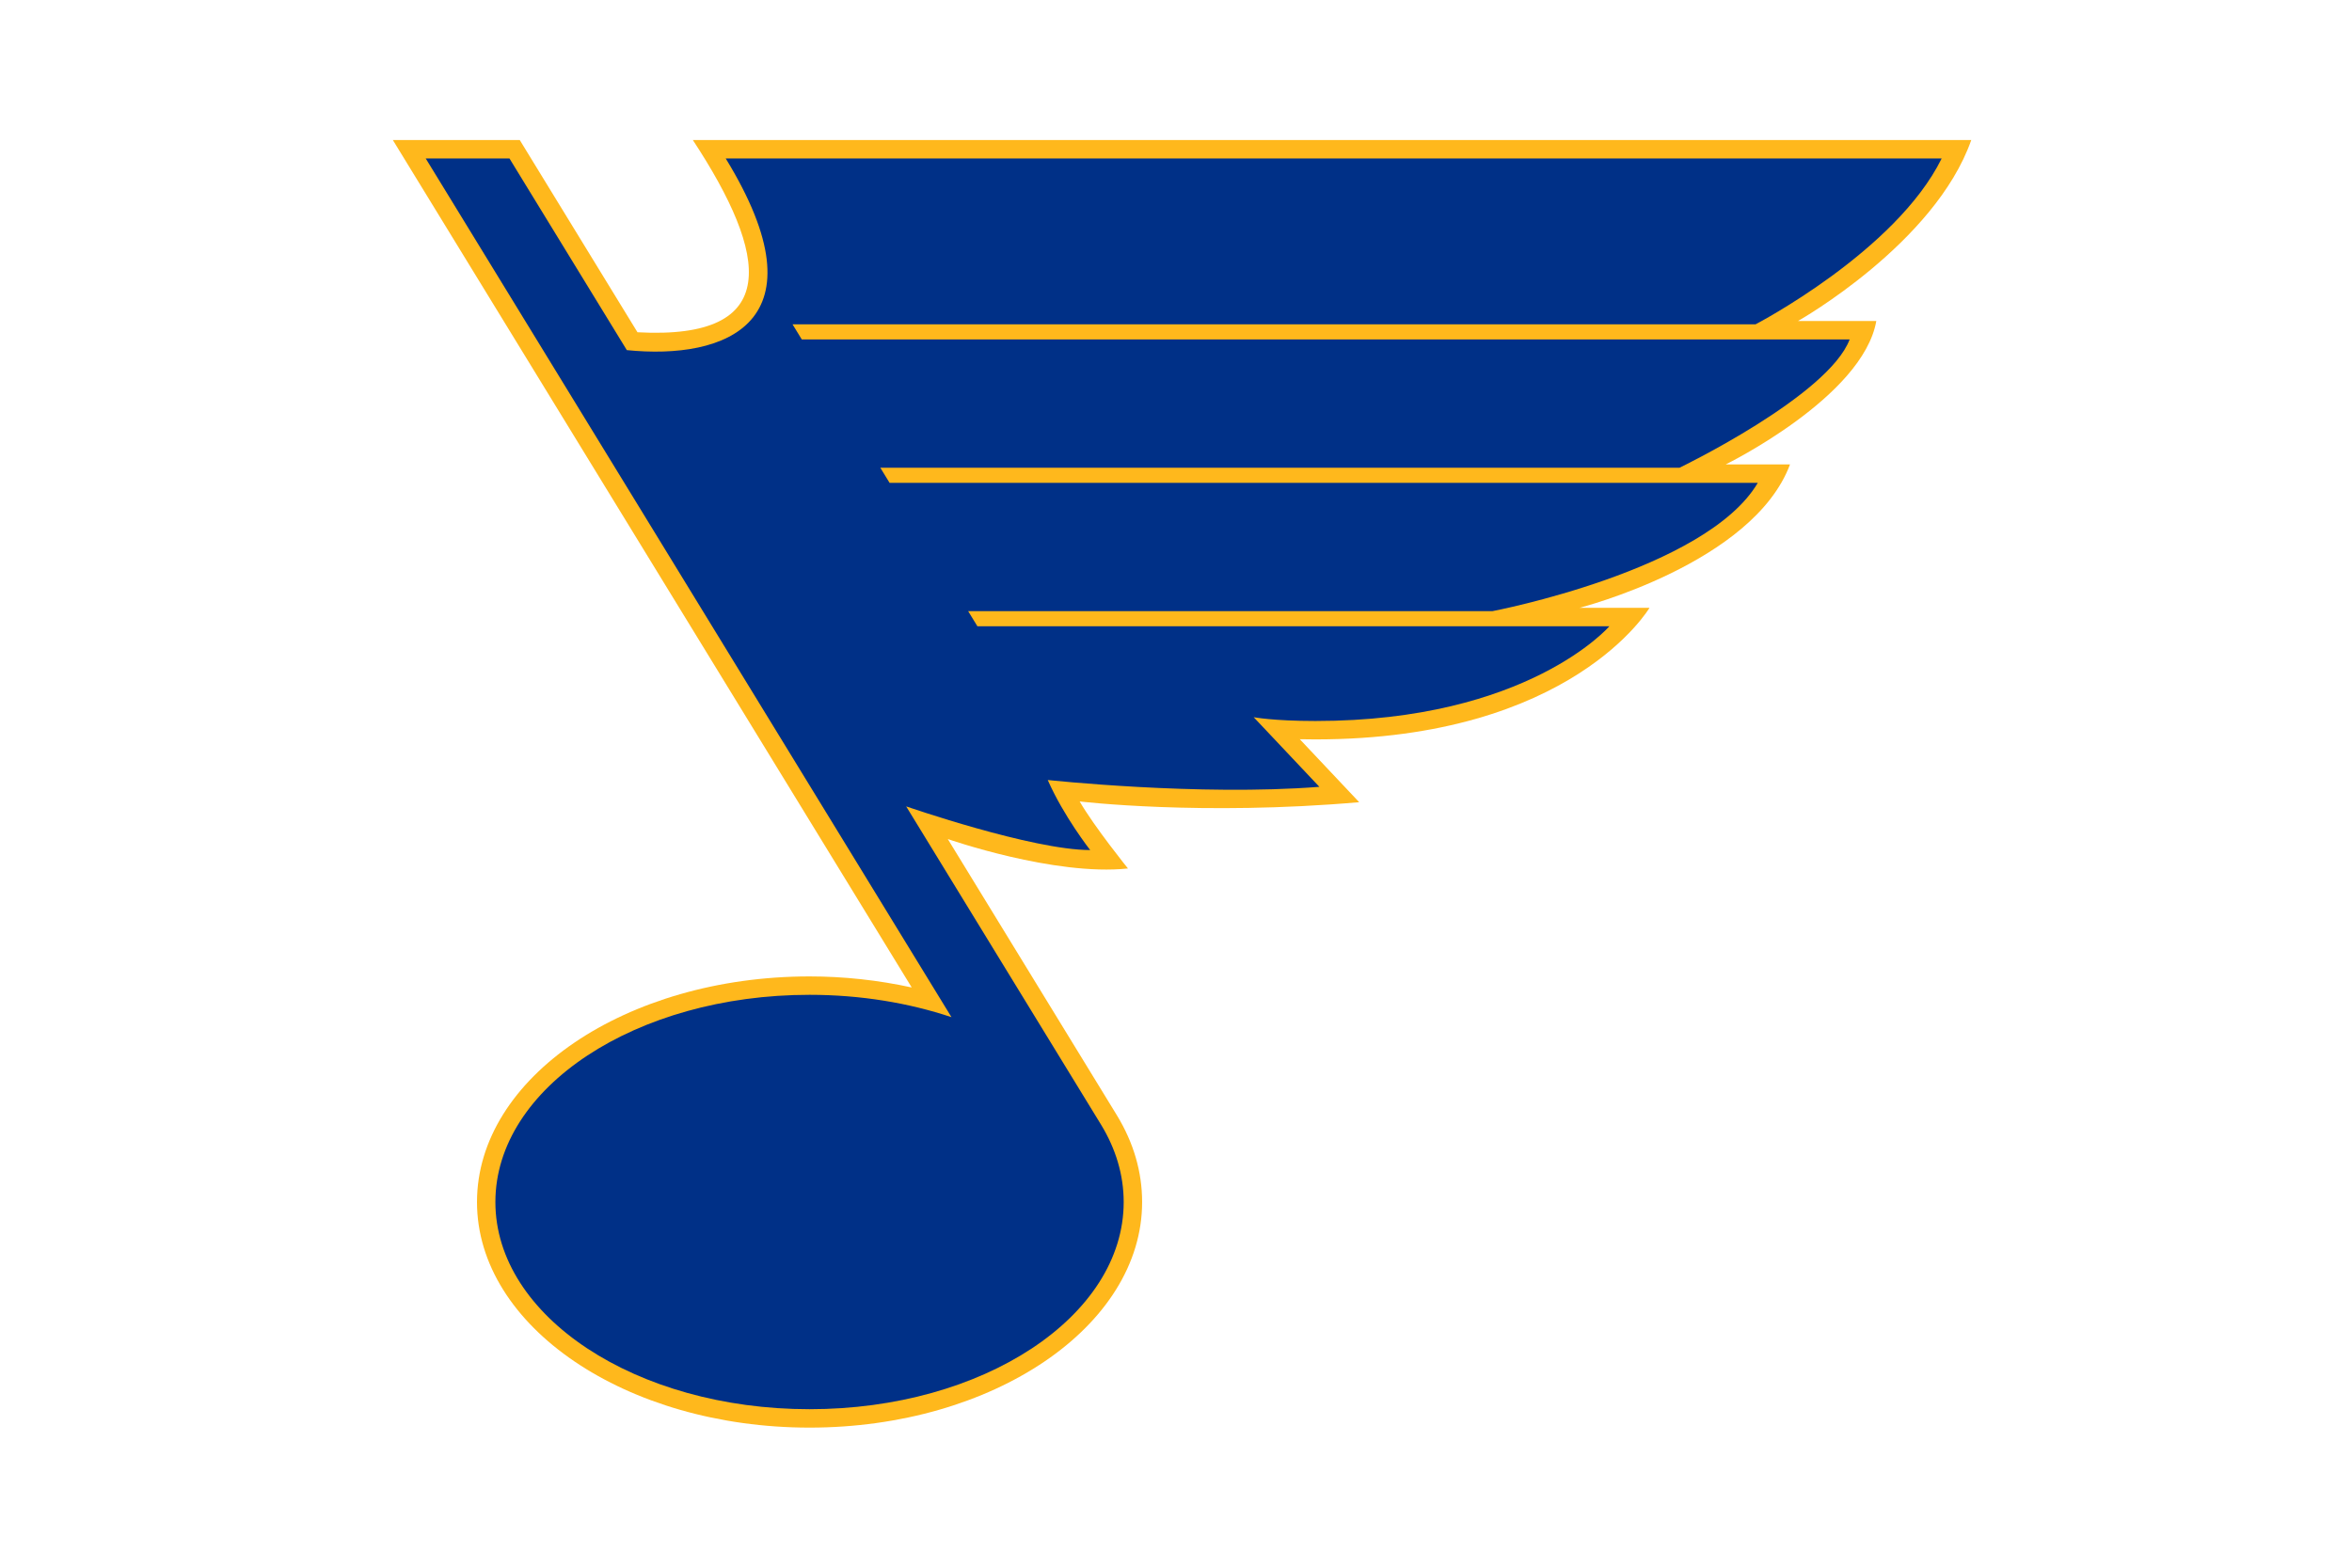
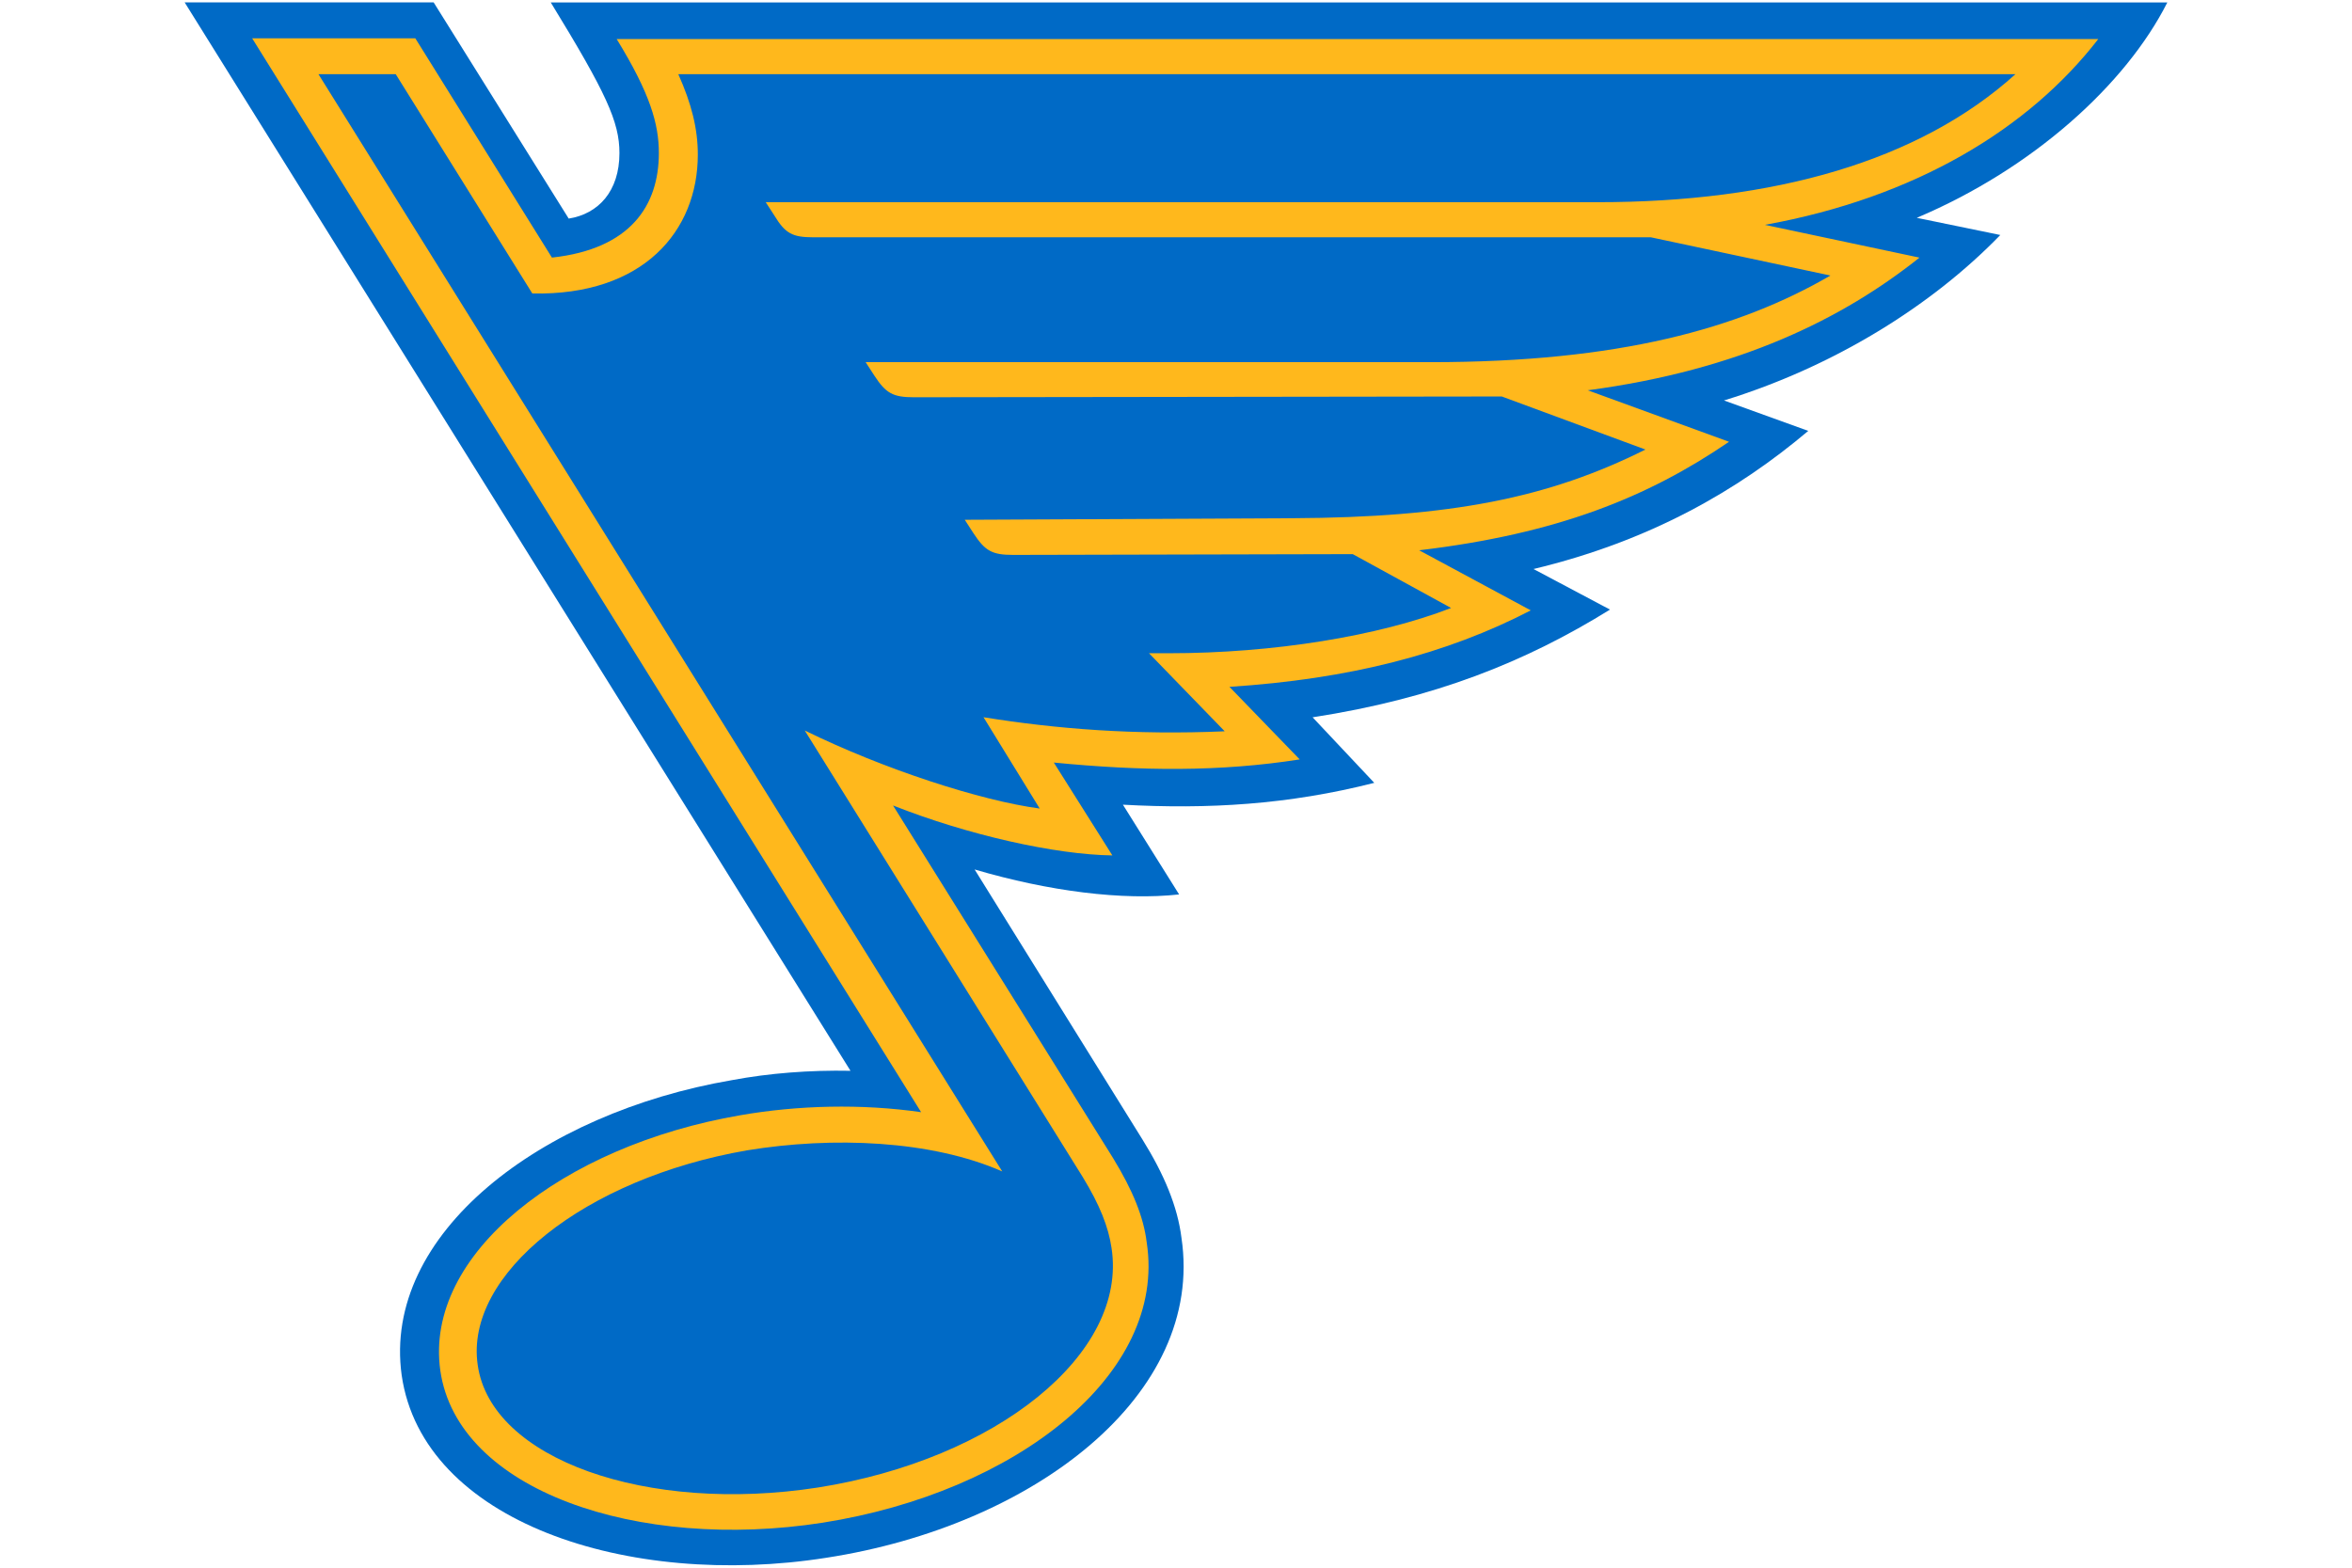
<svg xmlns="http://www.w3.org/2000/svg" width="100%" height="100%" viewBox="0 0 960 640" version="1.1" xml:space="preserve" style="fill-rule:evenodd;clip-rule:evenodd;stroke-linejoin:round;stroke-miterlimit:2;">
-   <path d="M804.596,57.177L282.8,57.177C313.716,104.24 319.593,138.895 260.196,135.643L212.156,57.177L160.35,57.177L372.131,403.127C358.431,400.132 344.449,398.62 330.425,398.617C255.584,398.617 194.693,439.927 194.693,490.727C194.693,541.495 255.583,582.816 330.425,582.816C405.275,582.816 466.172,541.495 466.172,490.728C466.172,478.424 462.699,466.487 455.838,455.245L386.851,342.535C386.851,342.535 430.329,357.738 460.397,354.552C460.397,354.552 446.76,337.674 440.677,327.184C440.677,327.184 490.151,333.131 554.768,327.494L530.528,301.784C532.508,301.825 534.616,301.855 536.89,301.855C641.707,301.855 673.272,248.135 673.272,248.135L644.708,248.135C644.708,248.135 715.49,230.098 730.618,189.595L704.37,189.595C704.37,189.595 760.367,162.143 765.837,131.047L733.88,131.047C733.88,131.047 789.718,99.535 804.596,57.177Z" style="fill:rgb(255,184,28);fill-rule:nonzero;" />
-   <path d="M792.512,64.694L296.212,64.694C337.343,131.879 296.157,147.006 255.846,142.935L207.95,64.694L173.763,64.694L388.358,415.252C370.953,409.432 351.276,406.127 330.425,406.127C259.605,406.127 202.198,443.999 202.198,490.727C202.198,537.434 259.605,575.299 330.425,575.299C401.245,575.299 458.649,537.434 458.649,490.728C458.649,479.564 455.367,468.918 449.415,459.149L369.866,329.2C369.866,329.2 421.258,347.032 444.973,347.032C444.973,347.032 434.171,333.262 427.653,318.436C427.653,318.436 489.215,325.072 538.522,321.22L511.713,292.798C511.713,292.798 519.709,294.343 536.889,294.343C623.645,294.343 656.9,255.655 656.9,255.655L398.933,255.655L395.162,249.493L609.2,249.493C609.2,249.493 696.42,232.834 717.471,197.11L363.09,197.11L359.323,190.957L685.51,190.957C685.51,190.957 746.236,161.648 754.96,138.57L327.258,138.57L323.486,132.402L716.56,132.402C716.56,132.402 773.838,102.609 792.513,64.695L792.512,64.694Z" style="fill:rgb(0,48,135);fill-rule:nonzero;" />
+   <path d="M397.804,354.952L466.304,465.184C475.22,479.524 480.643,492.586 482.232,505.33C491.791,569.367 422.013,622.89 337.262,635.952C256.336,648.696 172.544,621.295 163.944,561.402C155.98,503.734 220.652,454.354 298.712,440.967C314.004,438.1 330.576,436.822 347.139,437.147L75.373,0.982L177.006,0.982L232.126,89.237C244.226,87.323 252.834,78.088 252.834,62.478C252.834,49.734 247.419,37.943 224.798,0.99L884.628,0.99C867.738,34.442 829.825,68.854 782.351,88.926L816.446,95.937C788.41,124.927 748.265,149.779 703.665,163.484L738.07,175.91C709.398,200.12 673.714,220.835 625.923,232.301L657.143,248.864C622.731,270.207 585.461,285.182 535.756,292.836L560.926,319.595C525.878,328.512 493.062,330.425 458.332,328.512L481.27,365.147C458.332,367.695 428.064,363.877 397.797,354.952L397.804,354.952Z" style="fill:rgb(0,106,198);fill-rule:nonzero;" />
+   <path d="M856.424,15.957L251.714,15.957C265.412,38.261 268.921,50.687 268.921,62.47C268.921,83.814 257.448,101.655 225.274,105.164L169.518,15.64L102.925,15.64L375.969,454.044C351.759,450.542 325.629,451.177 302.054,455.314C229.736,467.74 173.02,512.023 179.714,559.497C186.724,608.559 260.322,633.411 335.831,621.627C414.526,609.201 476.331,561.092 468.051,507.25C466.773,496.738 462.318,485.908 454.346,472.838L364.504,328.828C395.088,340.937 430.772,348.901 454.028,349.219L430.128,311.305C465.811,314.806 497.993,315.125 530.492,310.027L501.819,280.402C550.882,277.218 590.391,267.022 624.804,249.182L579.244,224.647C635.634,217.954 672.594,202.986 705.729,180.357L648.06,159.332C710.184,151.05 752.242,130.017 783.462,105.172L720.379,91.792C781.875,80.645 828.07,52.608 856.424,15.965L856.424,15.957ZM652.174,82.543L312.544,82.543L316.047,87.958C320.509,95.288 323.375,96.875 331.974,96.875L673.836,96.875L747.114,112.485C709.836,134.147 660.774,147.851 583.994,147.851L353.324,147.851L356.827,153.266C361.607,160.594 364.473,162.183 373.073,162.183L612.983,161.865L671.605,183.526C632.095,203.281 592.267,211.245 527.277,211.563L393.78,212.198L397.29,217.62C402.07,224.95 404.936,226.537 413.543,226.537L552.138,226.22L592.282,248.206C562.657,259.679 519.963,266.683 476.944,266.683L468.981,266.683L499.883,298.546C463.248,300.142 431.066,297.593 401.435,292.806L424.373,330.084C400.473,326.9 360.972,314.156 328.472,298.221L441.897,480.462C448.907,491.935 452.409,500.852 453.687,509.459C460.381,552.789 406.532,595.799 333.895,607.265C264.118,618.095 200.399,595.792 194.984,557.243C189.568,520.282 238.63,481.097 304.899,469.623C339.945,463.883 380.091,465.479 409.081,478.231L129.986,30.289L161.524,30.289L217.279,119.814C262.522,120.767 284.825,94.326 284.825,63.106C284.825,52.593 282.277,42.398 276.862,30.289L822.625,30.289C783.123,65.972 723.858,82.543 652.175,82.543" style="fill:rgb(255,184,28);fill-rule:nonzero;" />
</svg>
